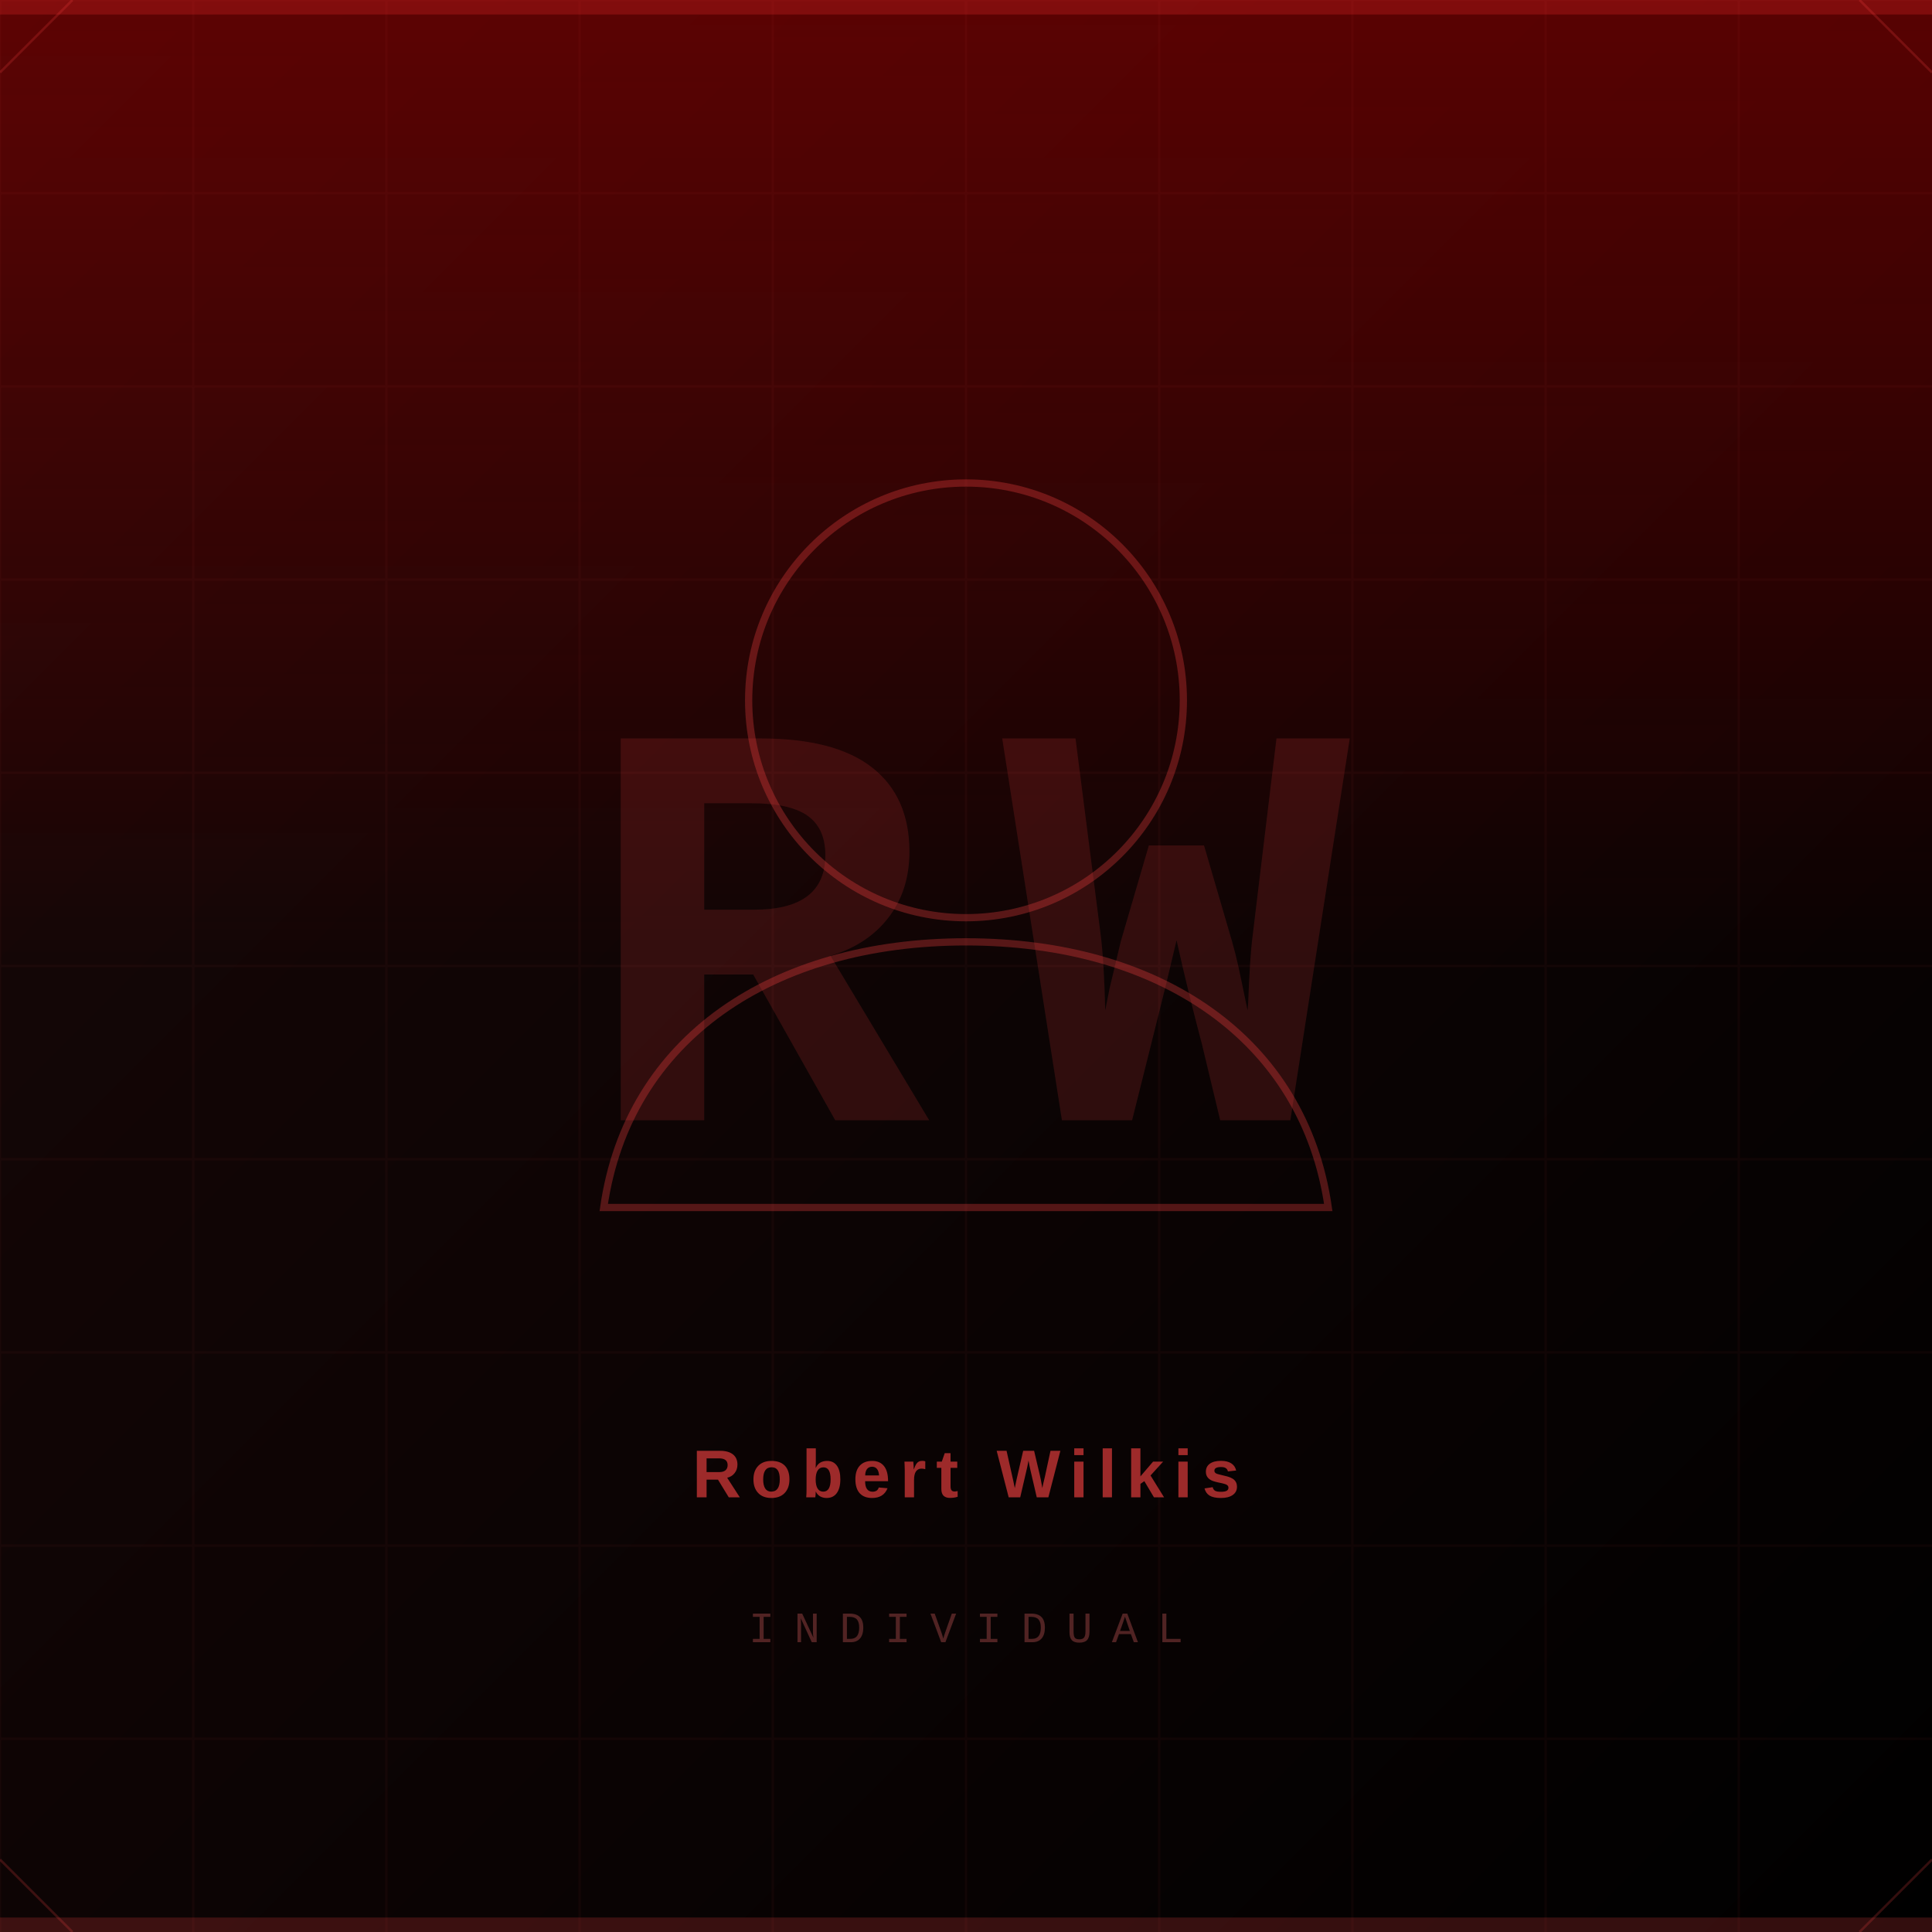
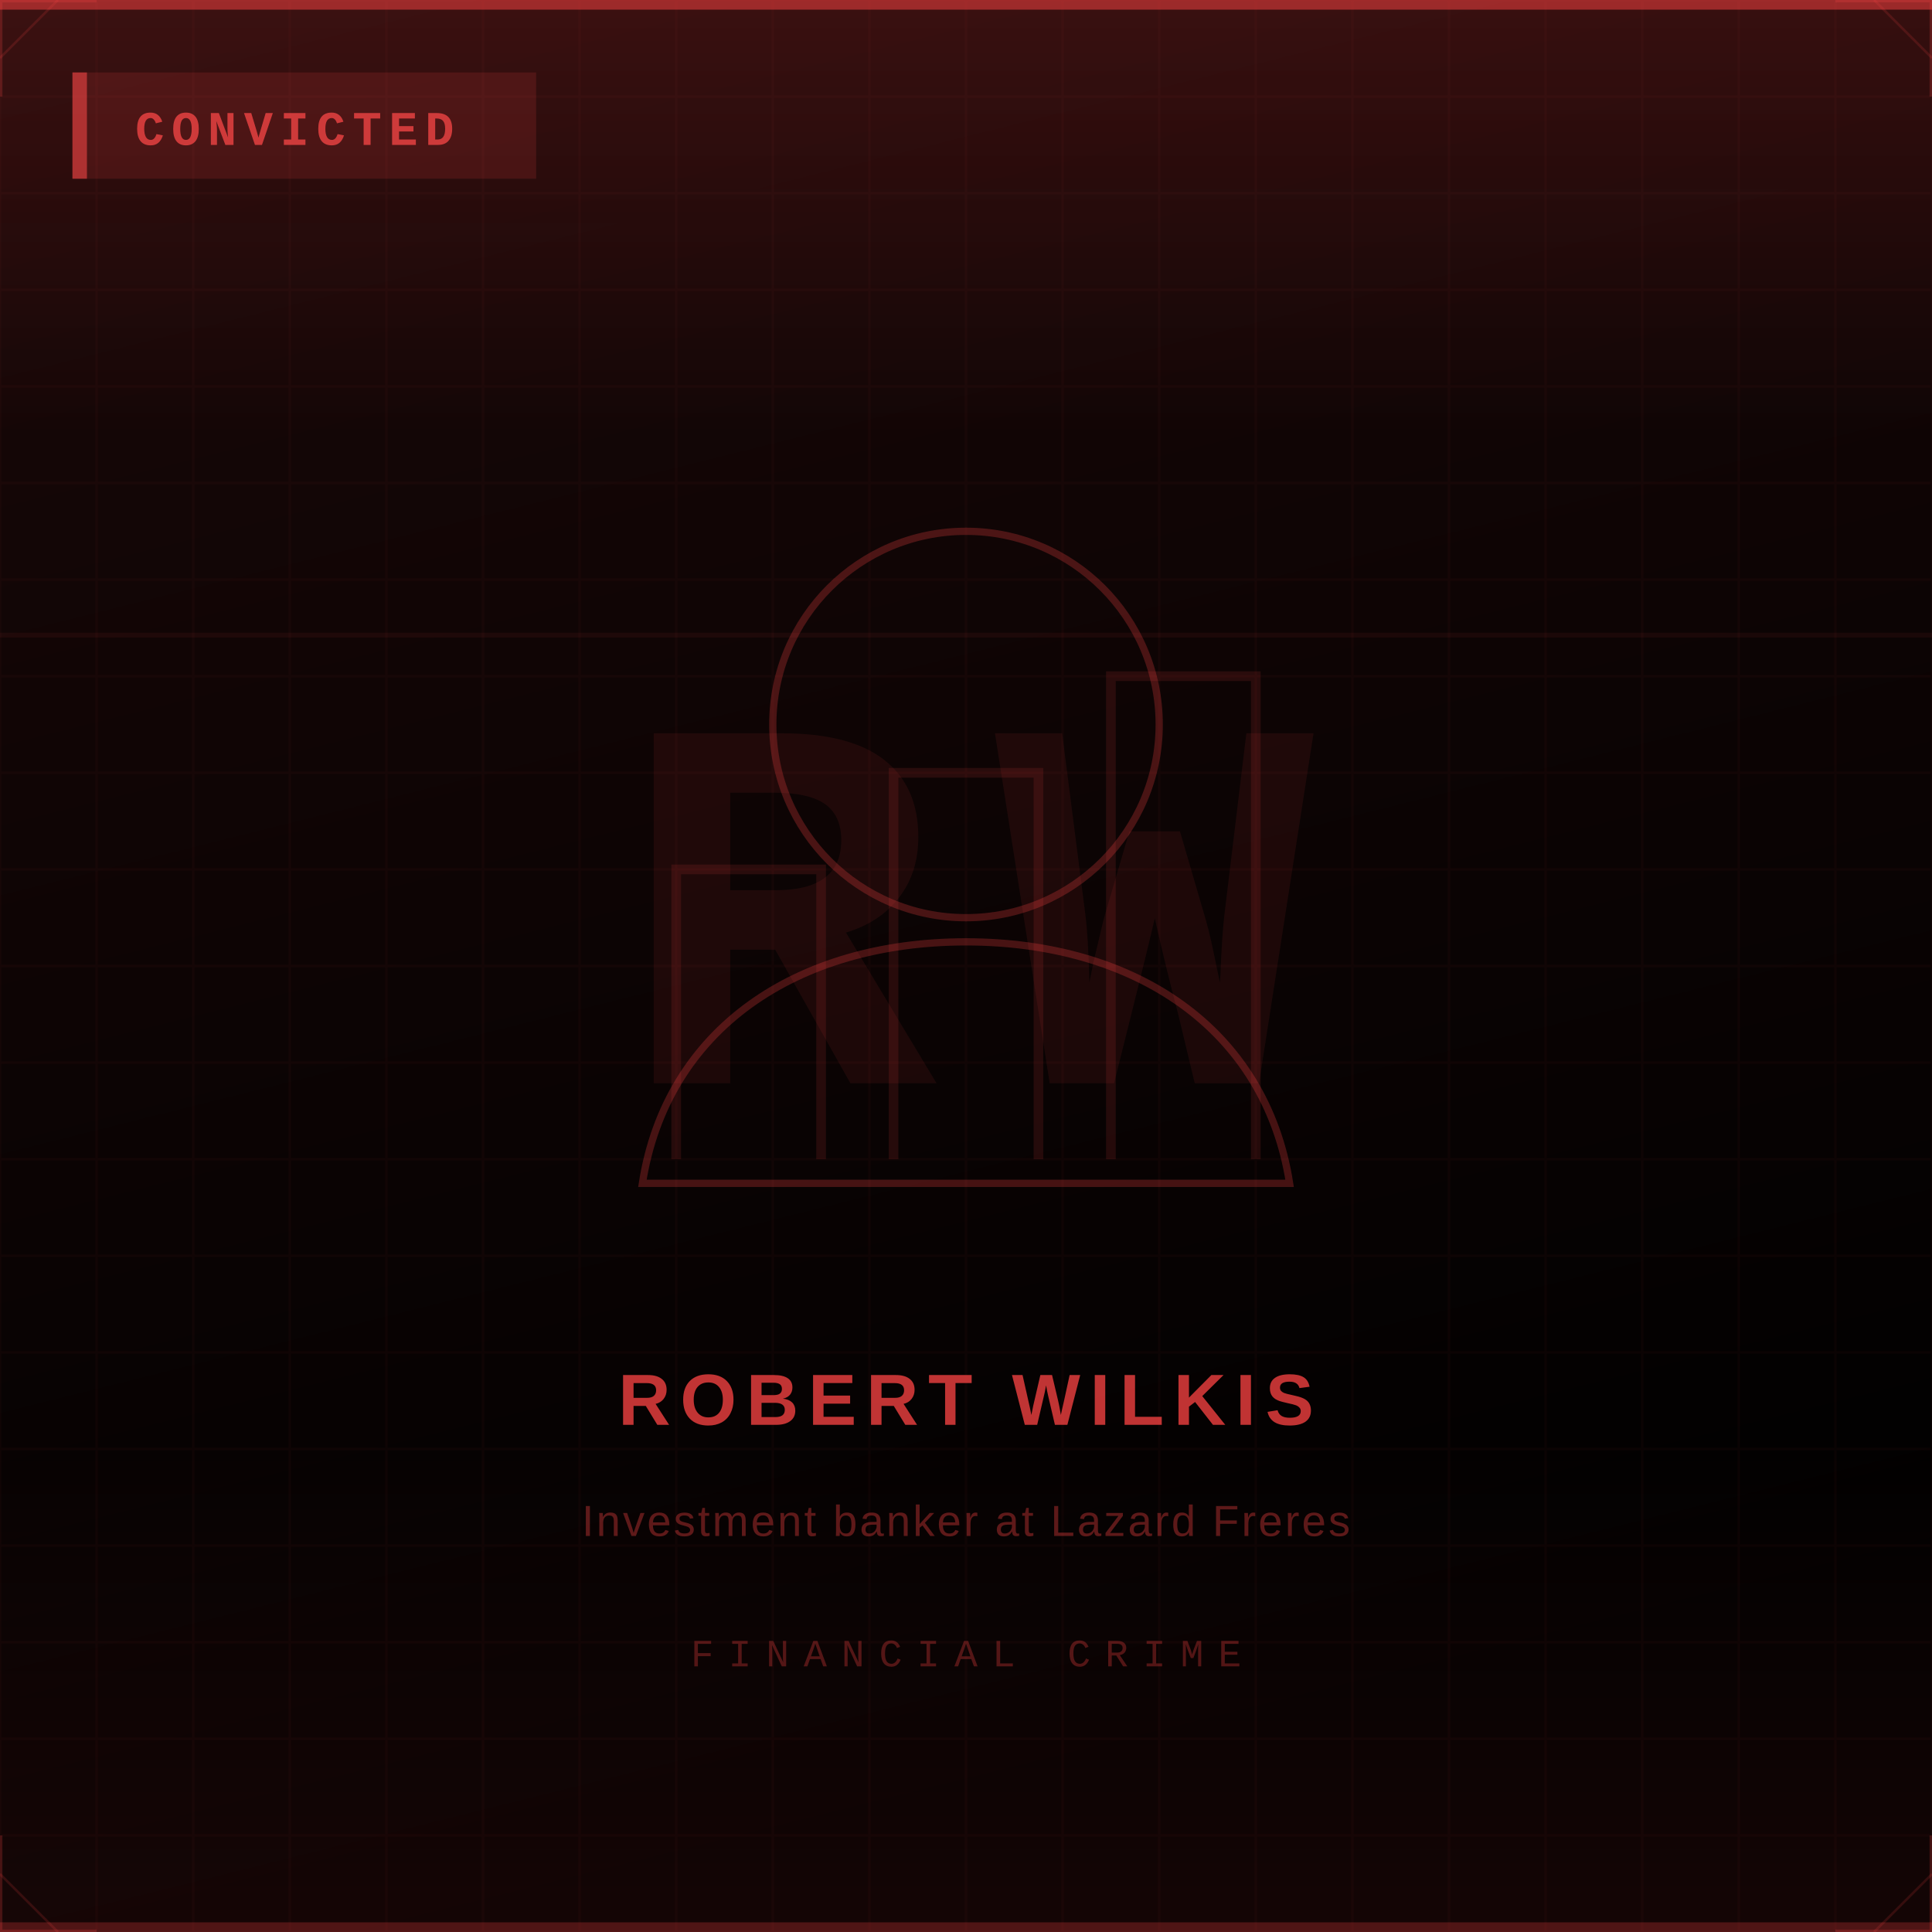
<svg xmlns="http://www.w3.org/2000/svg" width="400" height="400" viewBox="0 0 400 400">
  <defs>
-     <linearGradient id="bg" x1="0" y1="0" x2="1" y2="1">
+     <linearGradient id="bg" x1="0" y1="0" x2="0.25" y2="1">
      <stop offset="0%" stop-color="#1a0808" />
      <stop offset="100%" stop-color="#000000" />
    </linearGradient>
-     <linearGradient id="accent" x1="0" y1="0" x2="0" y2="1">
-       <stop offset="0%" stop-color="#8b0000" stop-opacity="0.6" />
-       <stop offset="100%" stop-color="#8b0000" stop-opacity="0" />
+     <linearGradient id="glow" x1="0" y1="0" x2="0" y2="1">
+       <stop offset="0%" stop-color="#ff4444" stop-opacity="0.15" />
+       <stop offset="50%" stop-color="#ff4444" stop-opacity="0" />
+     </linearGradient>
+     <linearGradient id="bottomFade" x1="0" y1="0" x2="0" y2="1">
+       <stop offset="0%" stop-color="#ff4444" stop-opacity="0" />
+       <stop offset="100%" stop-color="#ff4444" stop-opacity="0.08" />
    </linearGradient>
  </defs>
  <rect width="400" height="400" fill="url(#bg)" />
-   <rect x="0" y="0" width="400" height="3" fill="#ff4444" opacity="0.4" />
-   <rect x="0" y="397" width="400" height="3" fill="#ff4444" opacity="0.2" />
-   <rect width="400" height="200" fill="url(#accent)" />
-   <g opacity="0.04" stroke="#ff4444" stroke-width="0.5">
+   <rect width="400" height="180" fill="url(#glow)" />
+   <rect y="300" width="400" height="100" fill="url(#bottomFade)" />
+   <g opacity="0.035" stroke="#ff4444" stroke-width="0.5">
    <line x1="0" y1="0" x2="0" y2="400" />
+     <line x1="20" y1="0" x2="20" y2="400" />
    <line x1="40" y1="0" x2="40" y2="400" />
+     <line x1="60" y1="0" x2="60" y2="400" />
    <line x1="80" y1="0" x2="80" y2="400" />
+     <line x1="100" y1="0" x2="100" y2="400" />
    <line x1="120" y1="0" x2="120" y2="400" />
+     <line x1="140" y1="0" x2="140" y2="400" />
    <line x1="160" y1="0" x2="160" y2="400" />
+     <line x1="180" y1="0" x2="180" y2="400" />
    <line x1="200" y1="0" x2="200" y2="400" />
+     <line x1="220" y1="0" x2="220" y2="400" />
    <line x1="240" y1="0" x2="240" y2="400" />
+     <line x1="260" y1="0" x2="260" y2="400" />
    <line x1="280" y1="0" x2="280" y2="400" />
+     <line x1="300" y1="0" x2="300" y2="400" />
    <line x1="320" y1="0" x2="320" y2="400" />
+     <line x1="340" y1="0" x2="340" y2="400" />
    <line x1="360" y1="0" x2="360" y2="400" />
+     <line x1="380" y1="0" x2="380" y2="400" />
+     <line x1="400" y1="0" x2="400" y2="400" />
    <line x1="0" y1="0" x2="400" y2="0" />
+     <line x1="0" y1="20" x2="400" y2="20" />
    <line x1="0" y1="40" x2="400" y2="40" />
+     <line x1="0" y1="60" x2="400" y2="60" />
    <line x1="0" y1="80" x2="400" y2="80" />
+     <line x1="0" y1="100" x2="400" y2="100" />
    <line x1="0" y1="120" x2="400" y2="120" />
+     <line x1="0" y1="140" x2="400" y2="140" />
    <line x1="0" y1="160" x2="400" y2="160" />
+     <line x1="0" y1="180" x2="400" y2="180" />
    <line x1="0" y1="200" x2="400" y2="200" />
+     <line x1="0" y1="220" x2="400" y2="220" />
    <line x1="0" y1="240" x2="400" y2="240" />
+     <line x1="0" y1="260" x2="400" y2="260" />
    <line x1="0" y1="280" x2="400" y2="280" />
+     <line x1="0" y1="300" x2="400" y2="300" />
    <line x1="0" y1="320" x2="400" y2="320" />
+     <line x1="0" y1="340" x2="400" y2="340" />
    <line x1="0" y1="360" x2="400" y2="360" />
+     <line x1="0" y1="380" x2="400" y2="380" />
+     <line x1="0" y1="400" x2="400" y2="400" />
  </g>
-   <text x="200" y="200" font-family="'Courier New',monospace" font-size="120" font-weight="900" fill="#ff4444" opacity="0.15" text-anchor="middle" dominant-baseline="central" letter-spacing="15">RW</text>
-   <circle cx="200" cy="145" r="45" fill="none" stroke="#ff4444" stroke-width="1.5" opacity="0.3" />
-   <path d="M200 195 C160 195 130 215 125 250 L275 250 C270 215 240 195 200 195Z" fill="none" stroke="#ff4444" stroke-width="1.5" opacity="0.3" />
-   <text x="200" y="310" font-family="'Helvetica Neue',Arial,sans-serif" font-size="14" font-weight="700" fill="#ff4444" opacity="0.6" text-anchor="middle" letter-spacing="2">Robert Wilkis</text>
-   <text x="200" y="340" font-family="'Courier New',monospace" font-size="9" fill="#994444" opacity="0.5" text-anchor="middle" letter-spacing="4">INDIVIDUAL</text>
-   <line x1="0" y1="15" x2="15" y2="0" stroke="#ff4444" stroke-width="0.5" opacity="0.2" />
-   <line x1="385" y1="0" x2="400" y2="15" stroke="#ff4444" stroke-width="0.5" opacity="0.2" />
-   <line x1="0" y1="385" x2="15" y2="400" stroke="#ff4444" stroke-width="0.5" opacity="0.2" />
-   <line x1="385" y1="400" x2="400" y2="385" stroke="#ff4444" stroke-width="0.5" opacity="0.2" />
+   <rect x="0" y="131" width="400" height="1" fill="#ff4444" opacity="0.06" />
+   <rect x="0" y="0" width="400" height="2" fill="#ff4444" opacity="0.5" />
+   <path d="M140 240 L140 180 L170 180 L170 240 M185 240 L185 160 L215 160 L215 240 M230 240 L230 140 L260 140 L260 240" fill="none" stroke="#ff4444" stroke-width="2" opacity="0.12" />
+   <text x="200" y="195" font-family="'Courier New',monospace" font-size="110" font-weight="900" fill="#ff4444" opacity="0.08" text-anchor="middle" dominant-baseline="central" letter-spacing="12">RW</text>
+   <circle cx="200" cy="150" r="40" fill="none" stroke="#ff4444" stroke-width="1.5" opacity="0.25" />
+   <path d="M200 195 C165 195 138 213 133 245 L267 245 C262 213 235 195 200 195Z" fill="none" stroke="#ff4444" stroke-width="1.5" opacity="0.25" />
+   <rect x="15" y="15" width="96" height="22" fill="#ef4444" opacity="0.15" />
+   <rect x="15" y="15" width="3" height="22" fill="#ef4444" opacity="0.6" />
+   <text x="28" y="30" font-family="'Courier New',monospace" font-size="10" font-weight="700" fill="#ef4444" opacity="0.8" letter-spacing="1.5">CONVICTED</text>
+   <text x="200" y="295" font-family="'Helvetica Neue',Arial,sans-serif" font-size="15" font-weight="700" fill="#ff4444" opacity="0.75" text-anchor="middle" letter-spacing="2">ROBERT WILKIS</text>
+   <text x="200" y="318" font-family="'Helvetica Neue',Arial,sans-serif" font-size="9" fill="#ff4444" opacity="0.35" text-anchor="middle" letter-spacing="0.5">Investment banker at Lazard Freres</text>
+   <text x="200" y="345" font-family="'Courier New',monospace" font-size="8" fill="#ff4444" opacity="0.3" text-anchor="middle" letter-spacing="3">FINANCIAL CRIME</text>
+   <polyline points="0,20 0,0 20,0" fill="none" stroke="#ff4444" stroke-width="1" opacity="0.2" />
+   <polyline points="380,0 400,0 400,20" fill="none" stroke="#ff4444" stroke-width="1" opacity="0.2" />
+   <polyline points="0,380 0,400 20,400" fill="none" stroke="#ff4444" stroke-width="1" opacity="0.2" />
+   <polyline points="380,400 400,400 400,380" fill="none" stroke="#ff4444" stroke-width="1" opacity="0.2" />
+   <rect x="0" y="398" width="400" height="2" fill="#ff4444" opacity="0.25" />
+   <line x1="0" y1="12" x2="12" y2="0" stroke="#ff4444" stroke-width="0.5" opacity="0.15" />
+   <line x1="388" y1="0" x2="400" y2="12" stroke="#ff4444" stroke-width="0.5" opacity="0.15" />
+   <line x1="0" y1="388" x2="12" y2="400" stroke="#ff4444" stroke-width="0.5" opacity="0.15" />
+   <line x1="388" y1="400" x2="400" y2="388" stroke="#ff4444" stroke-width="0.5" opacity="0.15" />
</svg>
